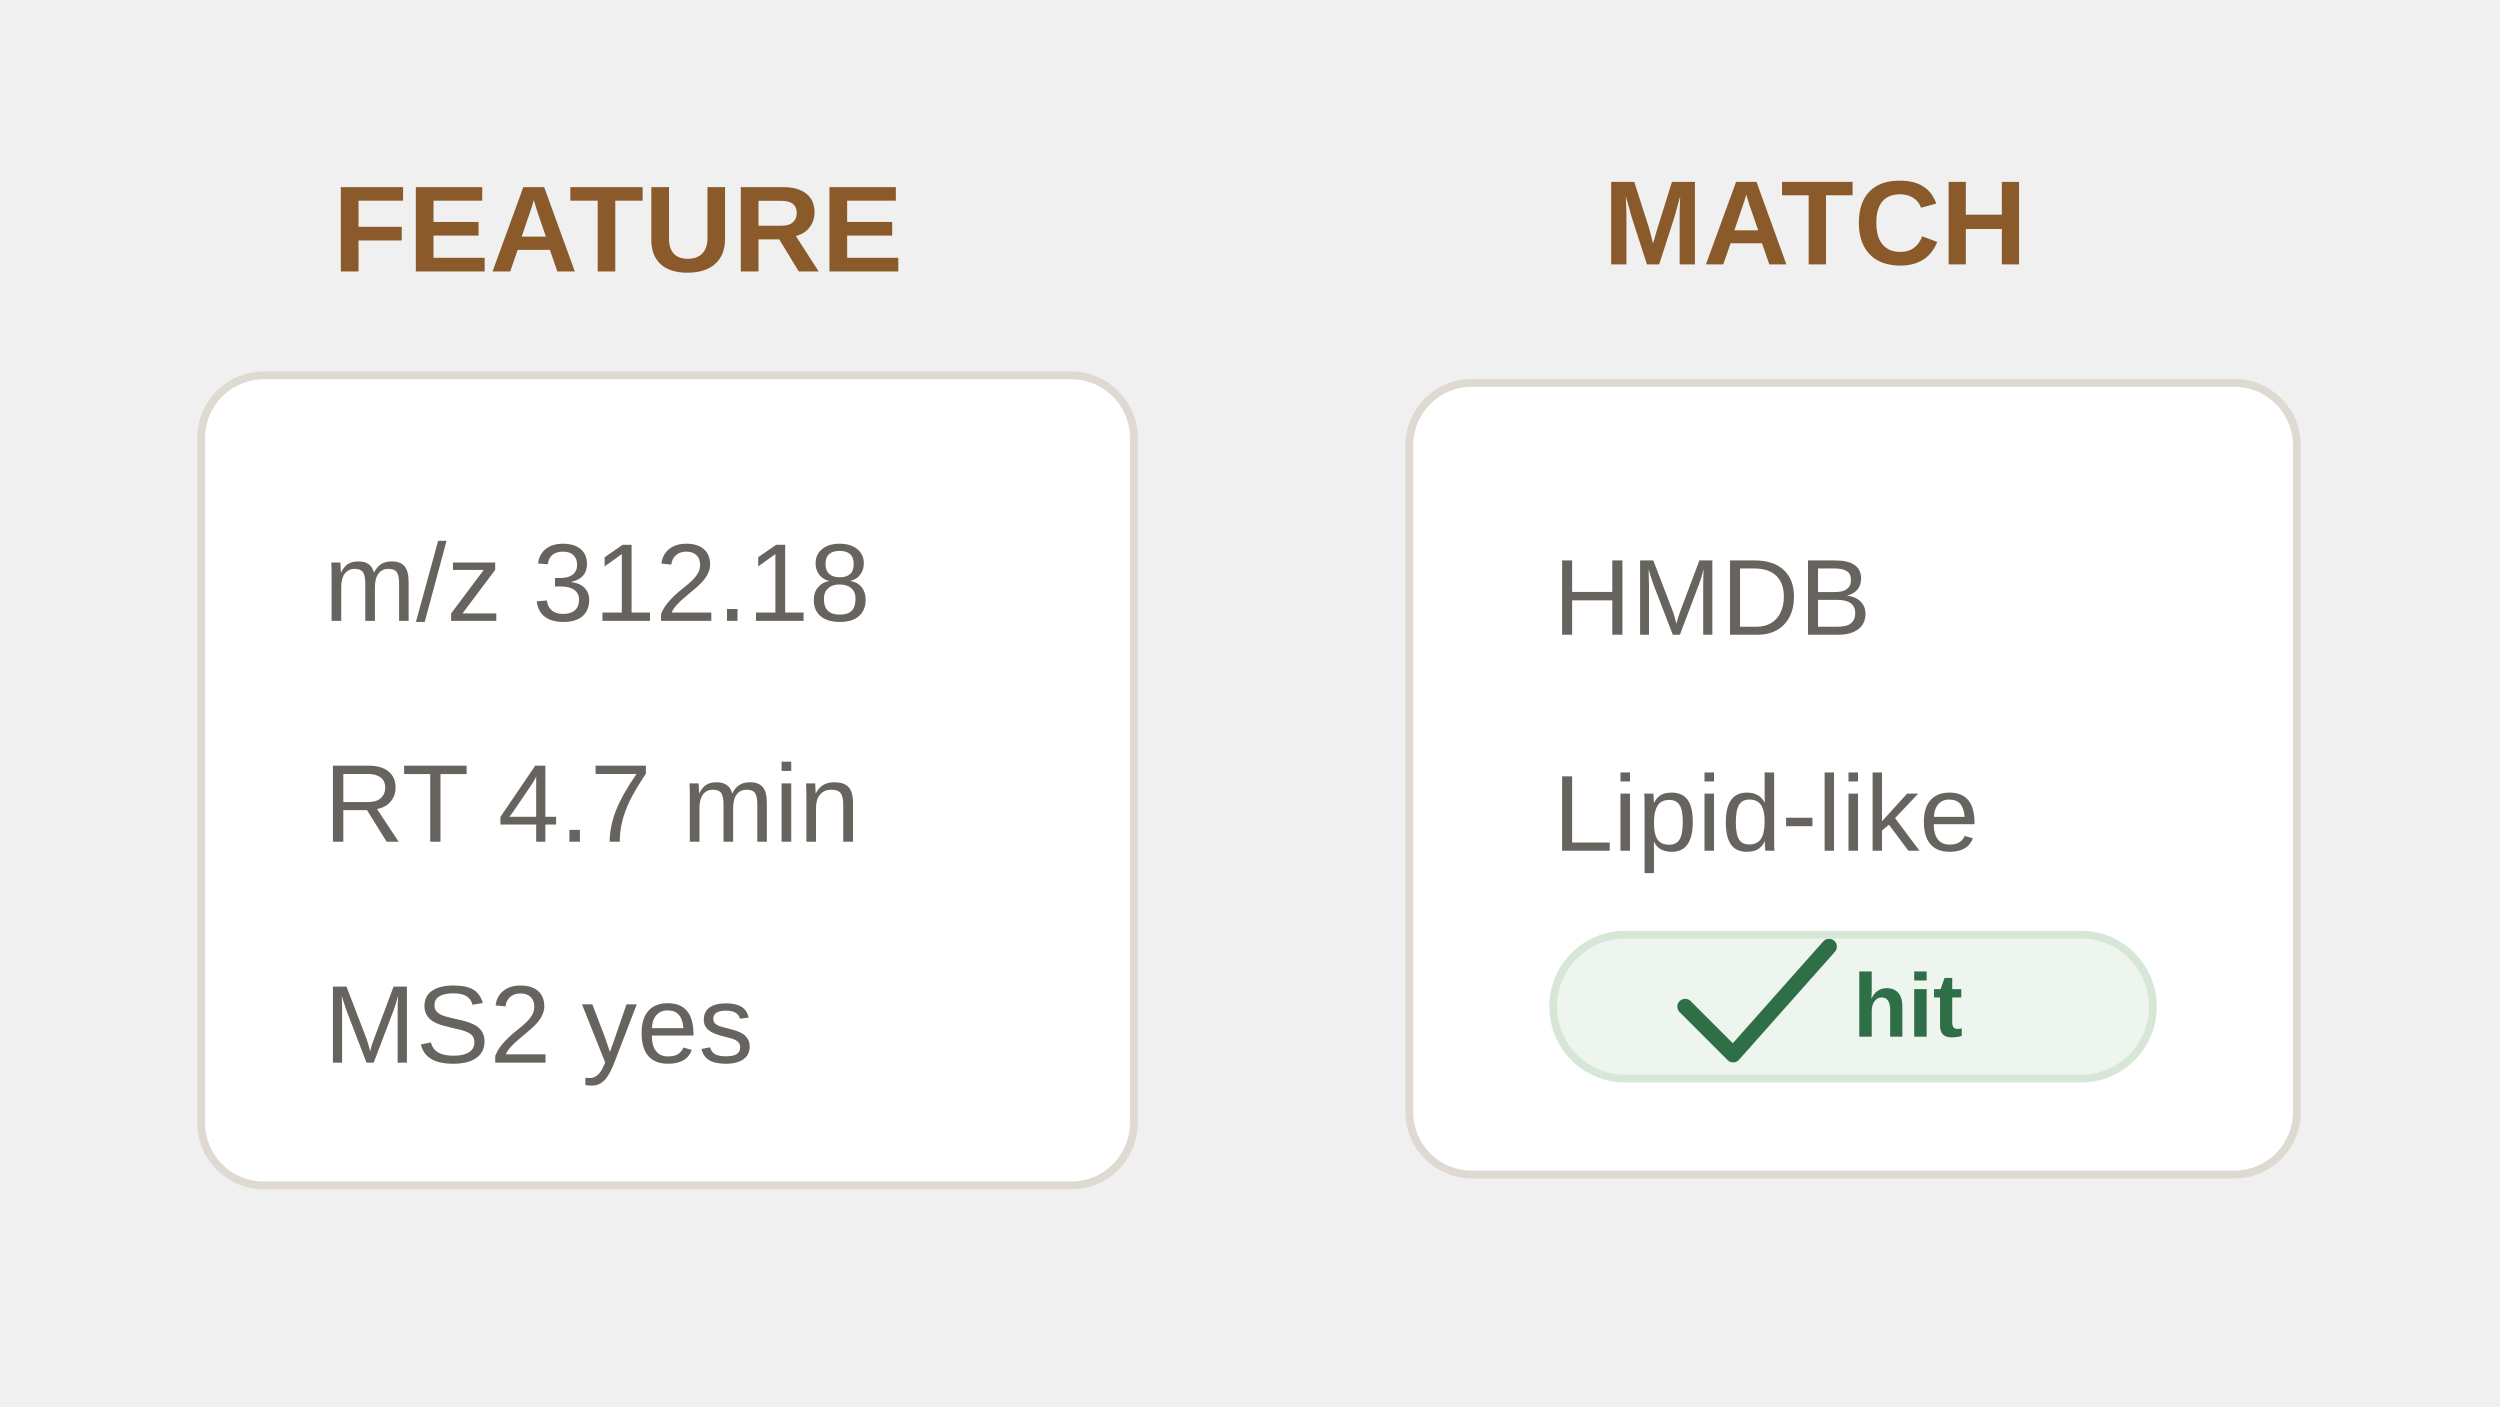
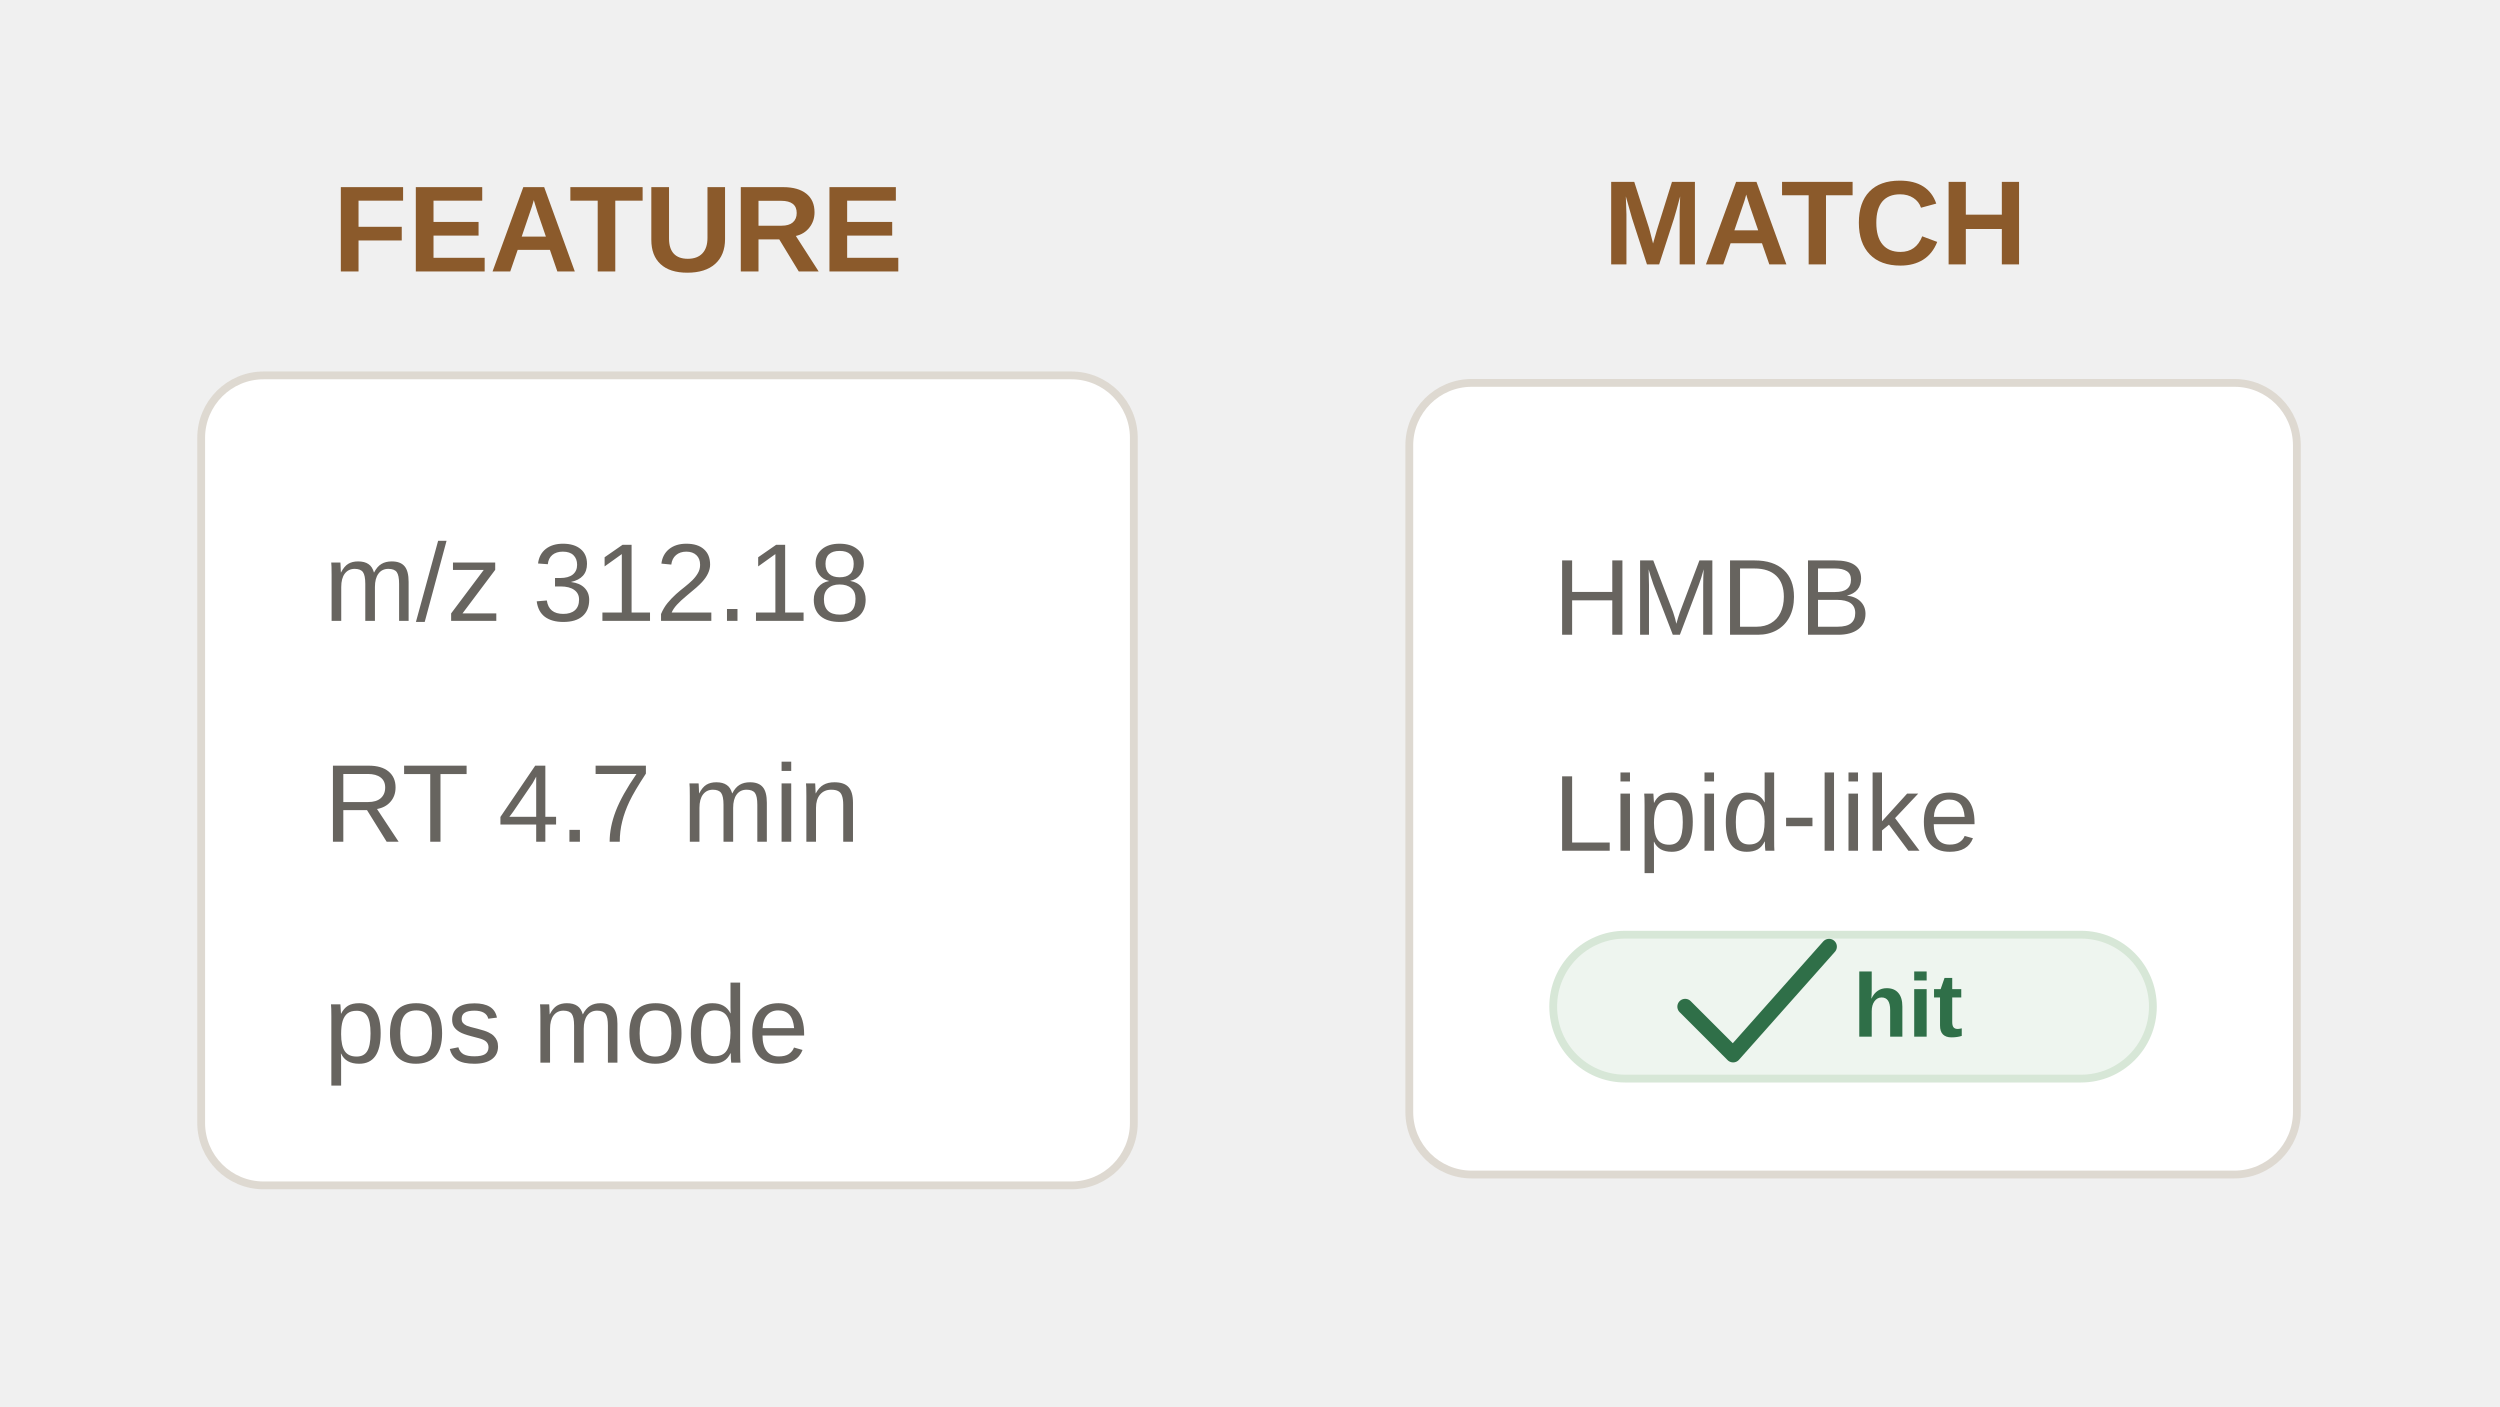
<svg xmlns="http://www.w3.org/2000/svg" id="Layer_1" version="1.1" viewBox="0 0 320 180">
  <defs>
    <style>
      .st0 {
-         font-size: 15.35px;
+         fill: #2f6f48;
+         font-size: 11.51px;
      }

-       .st0, .st1, .st2, .st3, .st4 {
+       .st0, .st1, .st2, .st3, .st4, .st5 {
        isolation: isolate;
      }

-       .st0, .st2, .st4 {
+       .st0, .st2, .st5 {
        font-family: Arial-BoldMT, Arial;
        font-weight: 700;
-       }
- 
-       .st0, .st4 {
-         fill: #8b5a2b;
      }

      .st1 {
        font-size: 13.82px;
      }

-       .st1, .st3 {
+       .st1, .st4 {
        fill: #67645f;
        font-family: ArialMT, Arial;
      }

-       .st5 {
+       .st6 {
        fill: none;
        stroke: #2f6f48;
        stroke-linecap: round;
        stroke-linejoin: round;
        stroke-width: 2px;
      }

-       .st6 {
+       .st2 {
+         font-size: 15.35px;
+       }
+ 
+       .st2, .st5 {
+         fill: #8b5a2b;
+       }
+ 
+       .st7 {
        fill: #eef5ef;
        stroke: #d7e7d7;
      }

-       .st2 {
-         fill: #2f6f48;
-         font-size: 11.51px;
-       }
- 
-       .st3 {
+       .st4 {
        font-size: 14.14px;
      }

-       .st4 {
+       .st5 {
        font-size: 15.71px;
      }

-       .st7 {
+       .st8 {
        fill: #fff;
        stroke: #ded9d1;
      }
    </style>
  </defs>
  <g>
-     <text class="st4" transform="translate(42.58 34.75)">
-       <tspan x="0" y="0">FEATURE</tspan>
-     </text>
-     <rect class="st7" x="25.75" y="48.05" width="119.38" height="103.68" rx="8" ry="8" />
-     <text class="st3" transform="translate(41.46 79.47)">
-       <tspan x="0" y="0">m/z 312.18</tspan>
-     </text>
-     <text class="st3" transform="translate(41.46 107.74)">
-       <tspan x="0" y="0">RT 4.7 min</tspan>
-     </text>
-     <text class="st3" transform="translate(41.46 136.02)">
-       <tspan x="0" y="0">MS2 yes</tspan>
-     </text>
+     <g class="st3">
+       <text class="st5" transform="translate(42.58 34.75)">
+         <tspan x="0" y="0">FEATURE</tspan>
+       </text>
+     </g>
+     <rect class="st8" x="25.75" y="48.05" width="119.38" height="103.68" rx="8" ry="8" />
+     <g class="st3">
+       <text class="st4" transform="translate(41.46 79.47)">
+         <tspan x="0" y="0">m/z 312.18</tspan>
+       </text>
+     </g>
+     <g class="st3">
+       <text class="st4" transform="translate(41.46 107.74)">
+         <tspan x="0" y="0">RT 4.7 min</tspan>
+       </text>
+     </g>
+     <g class="st3">
+       <text class="st4" transform="translate(41.46 136.02)">
+         <tspan x="0" y="0">pos mode</tspan>
+       </text>
+     </g>
  </g>
  <g>
-     <text class="st0" transform="translate(205.2 33.84)">
-       <tspan x="0" y="0">MATCH</tspan>
-     </text>
-     <rect class="st7" x="180.39" y="49.01" width="113.61" height="101.33" rx="8" ry="8" />
-     <text class="st1" transform="translate(198.81 81.25)">
-       <tspan x="0" y="0">HMDB</tspan>
-     </text>
-     <text class="st1" transform="translate(198.81 108.89)">
-       <tspan x="0" y="0">Lipid-like</tspan>
-     </text>
-     <path class="st6" d="M208.02,119.64h58.34c5.09,0,9.21,4.12,9.21,9.21h0c0,5.09-4.12,9.21-9.21,9.21h-58.34c-5.09,0-9.21-4.12-9.21-9.21h0c0-5.09,4.12-9.21,9.21-9.21Z" />
-     <path class="st5" d="M215.7,128.85l6.14,6.14,12.28-13.82" />
-     <text class="st2" transform="translate(237.19 132.69)">
-       <tspan x="0" y="0">hit</tspan>
-     </text>
+     <g class="st3">
+       <text class="st2" transform="translate(205.2 33.84)">
+         <tspan x="0" y="0">MATCH</tspan>
+       </text>
+     </g>
+     <rect class="st8" x="180.39" y="49.01" width="113.61" height="101.33" rx="8" ry="8" />
+     <g class="st3">
+       <text class="st1" transform="translate(198.81 81.25)">
+         <tspan x="0" y="0">HMDB</tspan>
+       </text>
+     </g>
+     <g class="st3">
+       <text class="st1" transform="translate(198.81 108.89)">
+         <tspan x="0" y="0">Lipid-like</tspan>
+       </text>
+     </g>
+     <path class="st7" d="M208.02,119.64h58.34c5.09,0,9.21,4.12,9.21,9.21h0c0,5.09-4.12,9.21-9.21,9.21h-58.34c-5.09,0-9.21-4.12-9.21-9.21h0c0-5.09,4.12-9.21,9.21-9.21h0Z" />
+     <path class="st6" d="M215.7,128.85l6.14,6.14,12.28-13.82" />
+     <g class="st3">
+       <text class="st0" transform="translate(237.19 132.69)">
+         <tspan x="0" y="0">hit</tspan>
+       </text>
+     </g>
  </g>
</svg>
